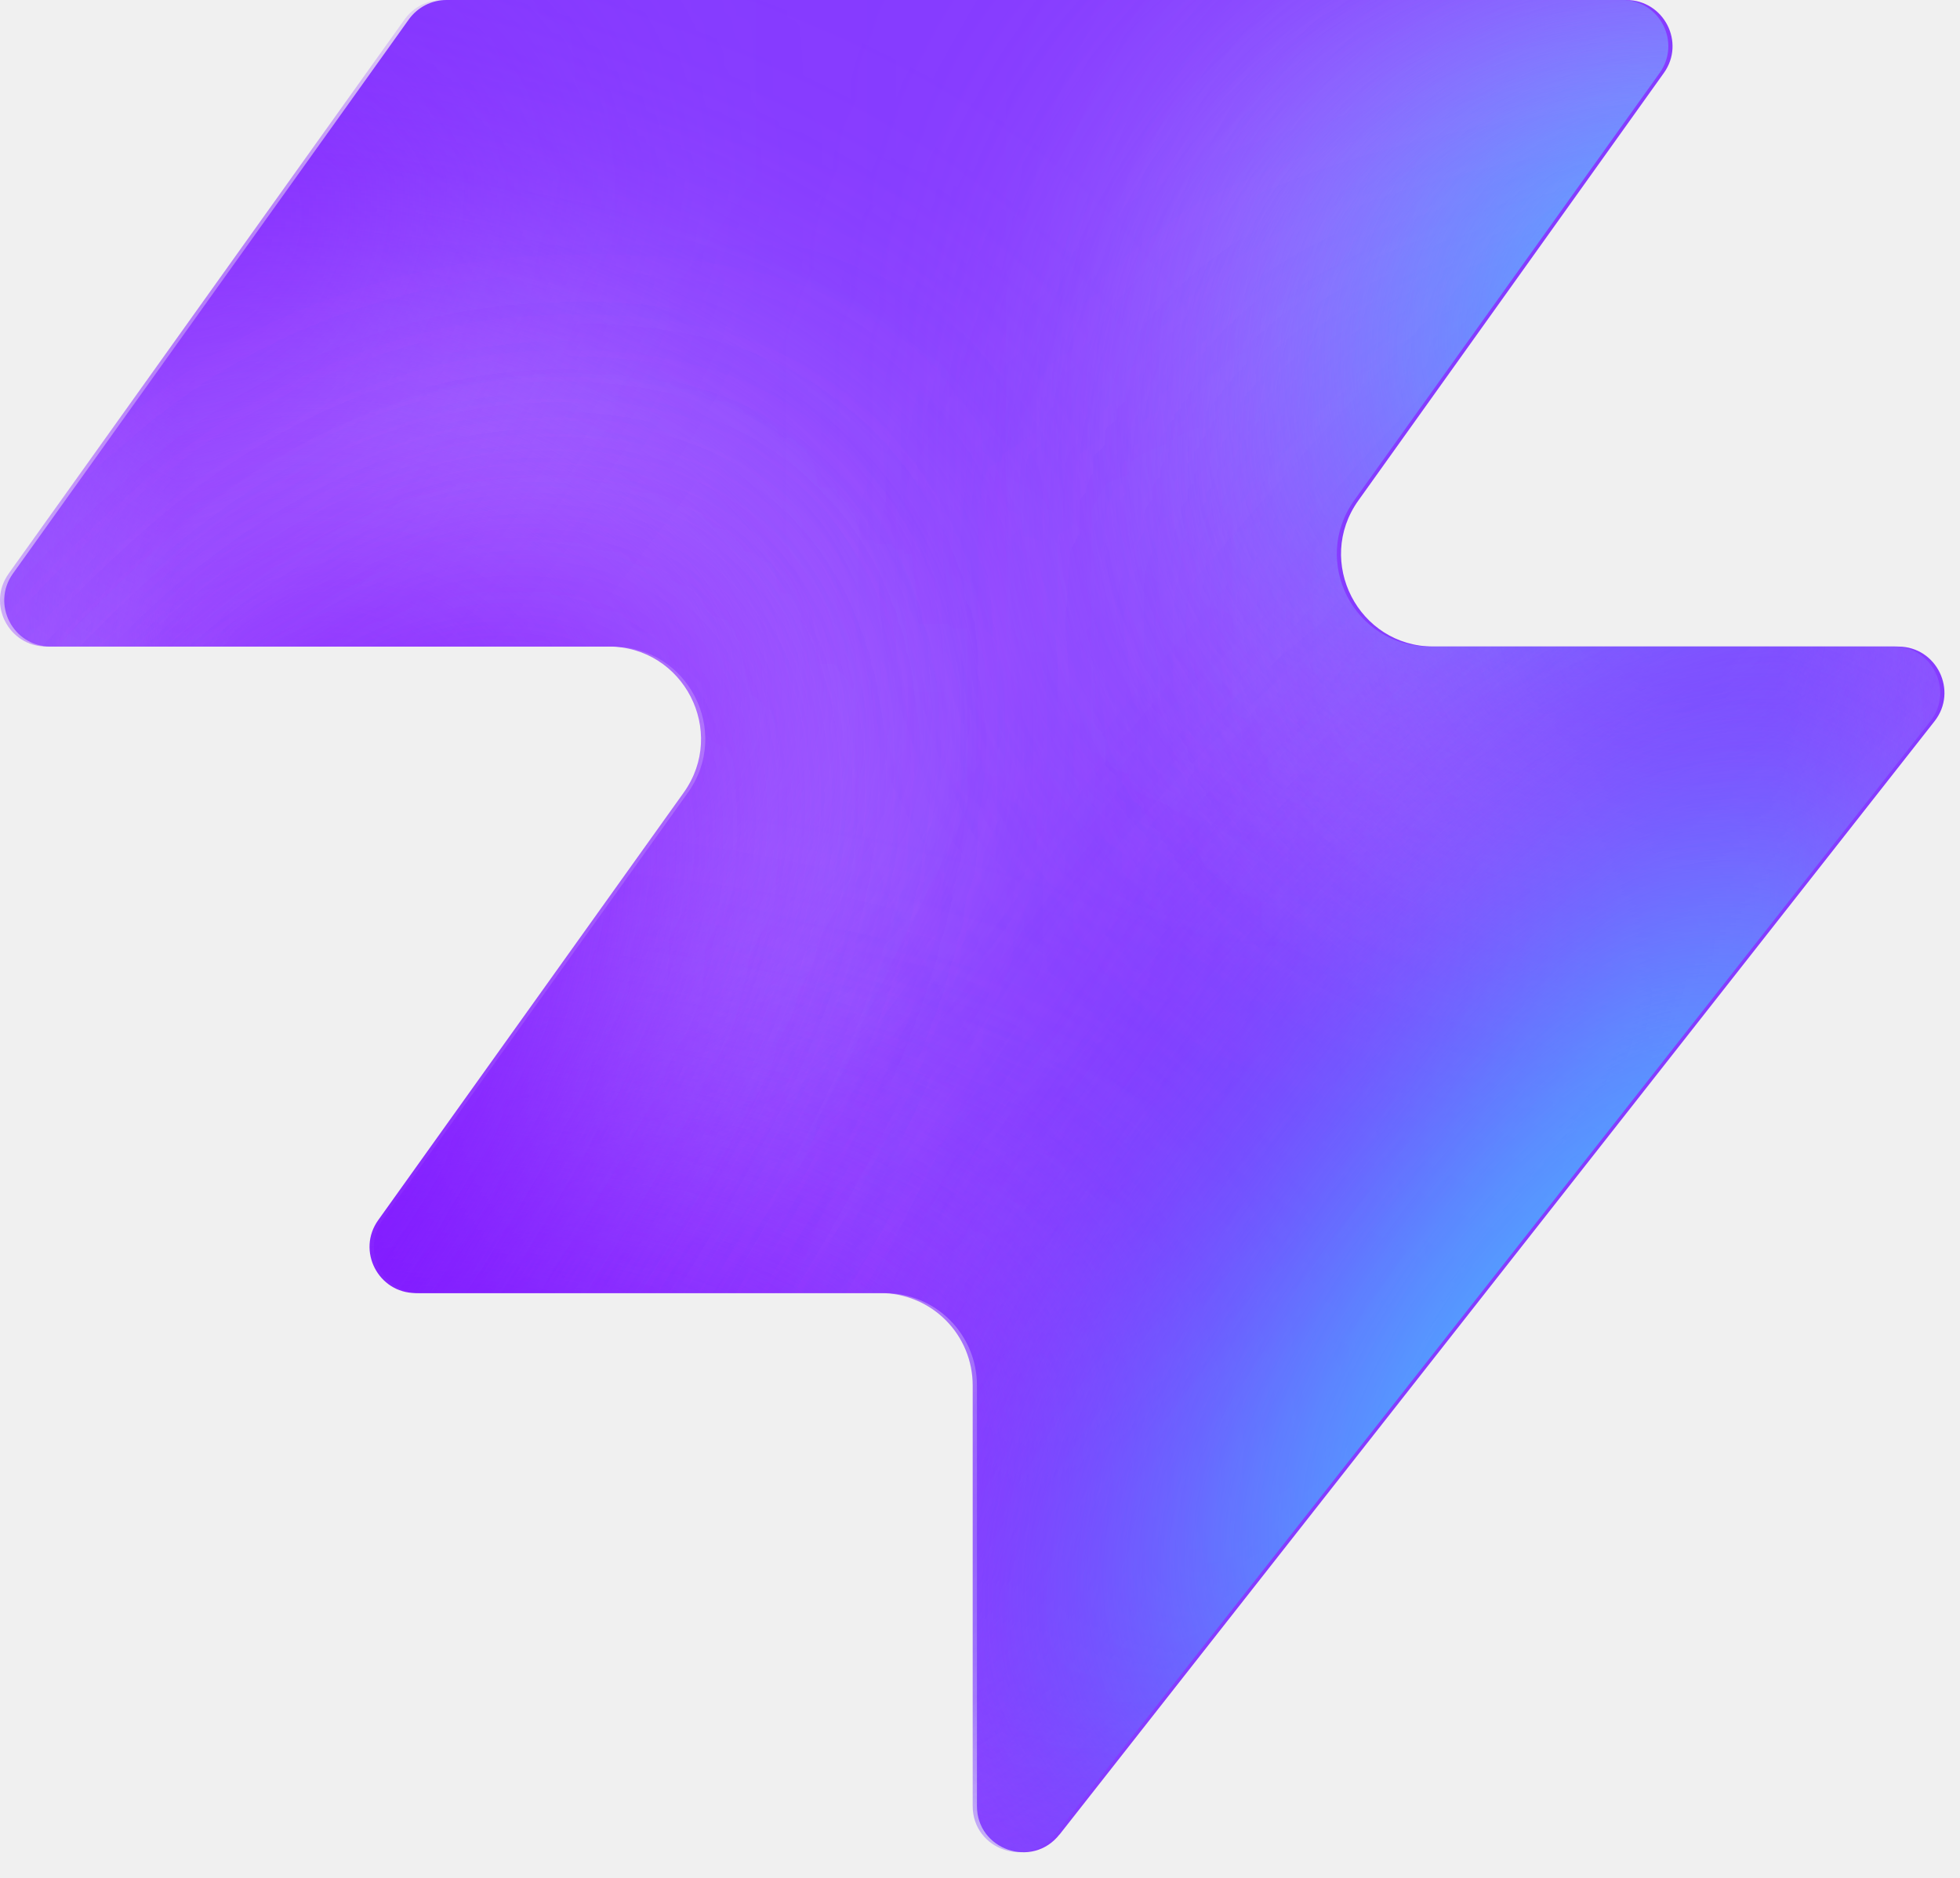
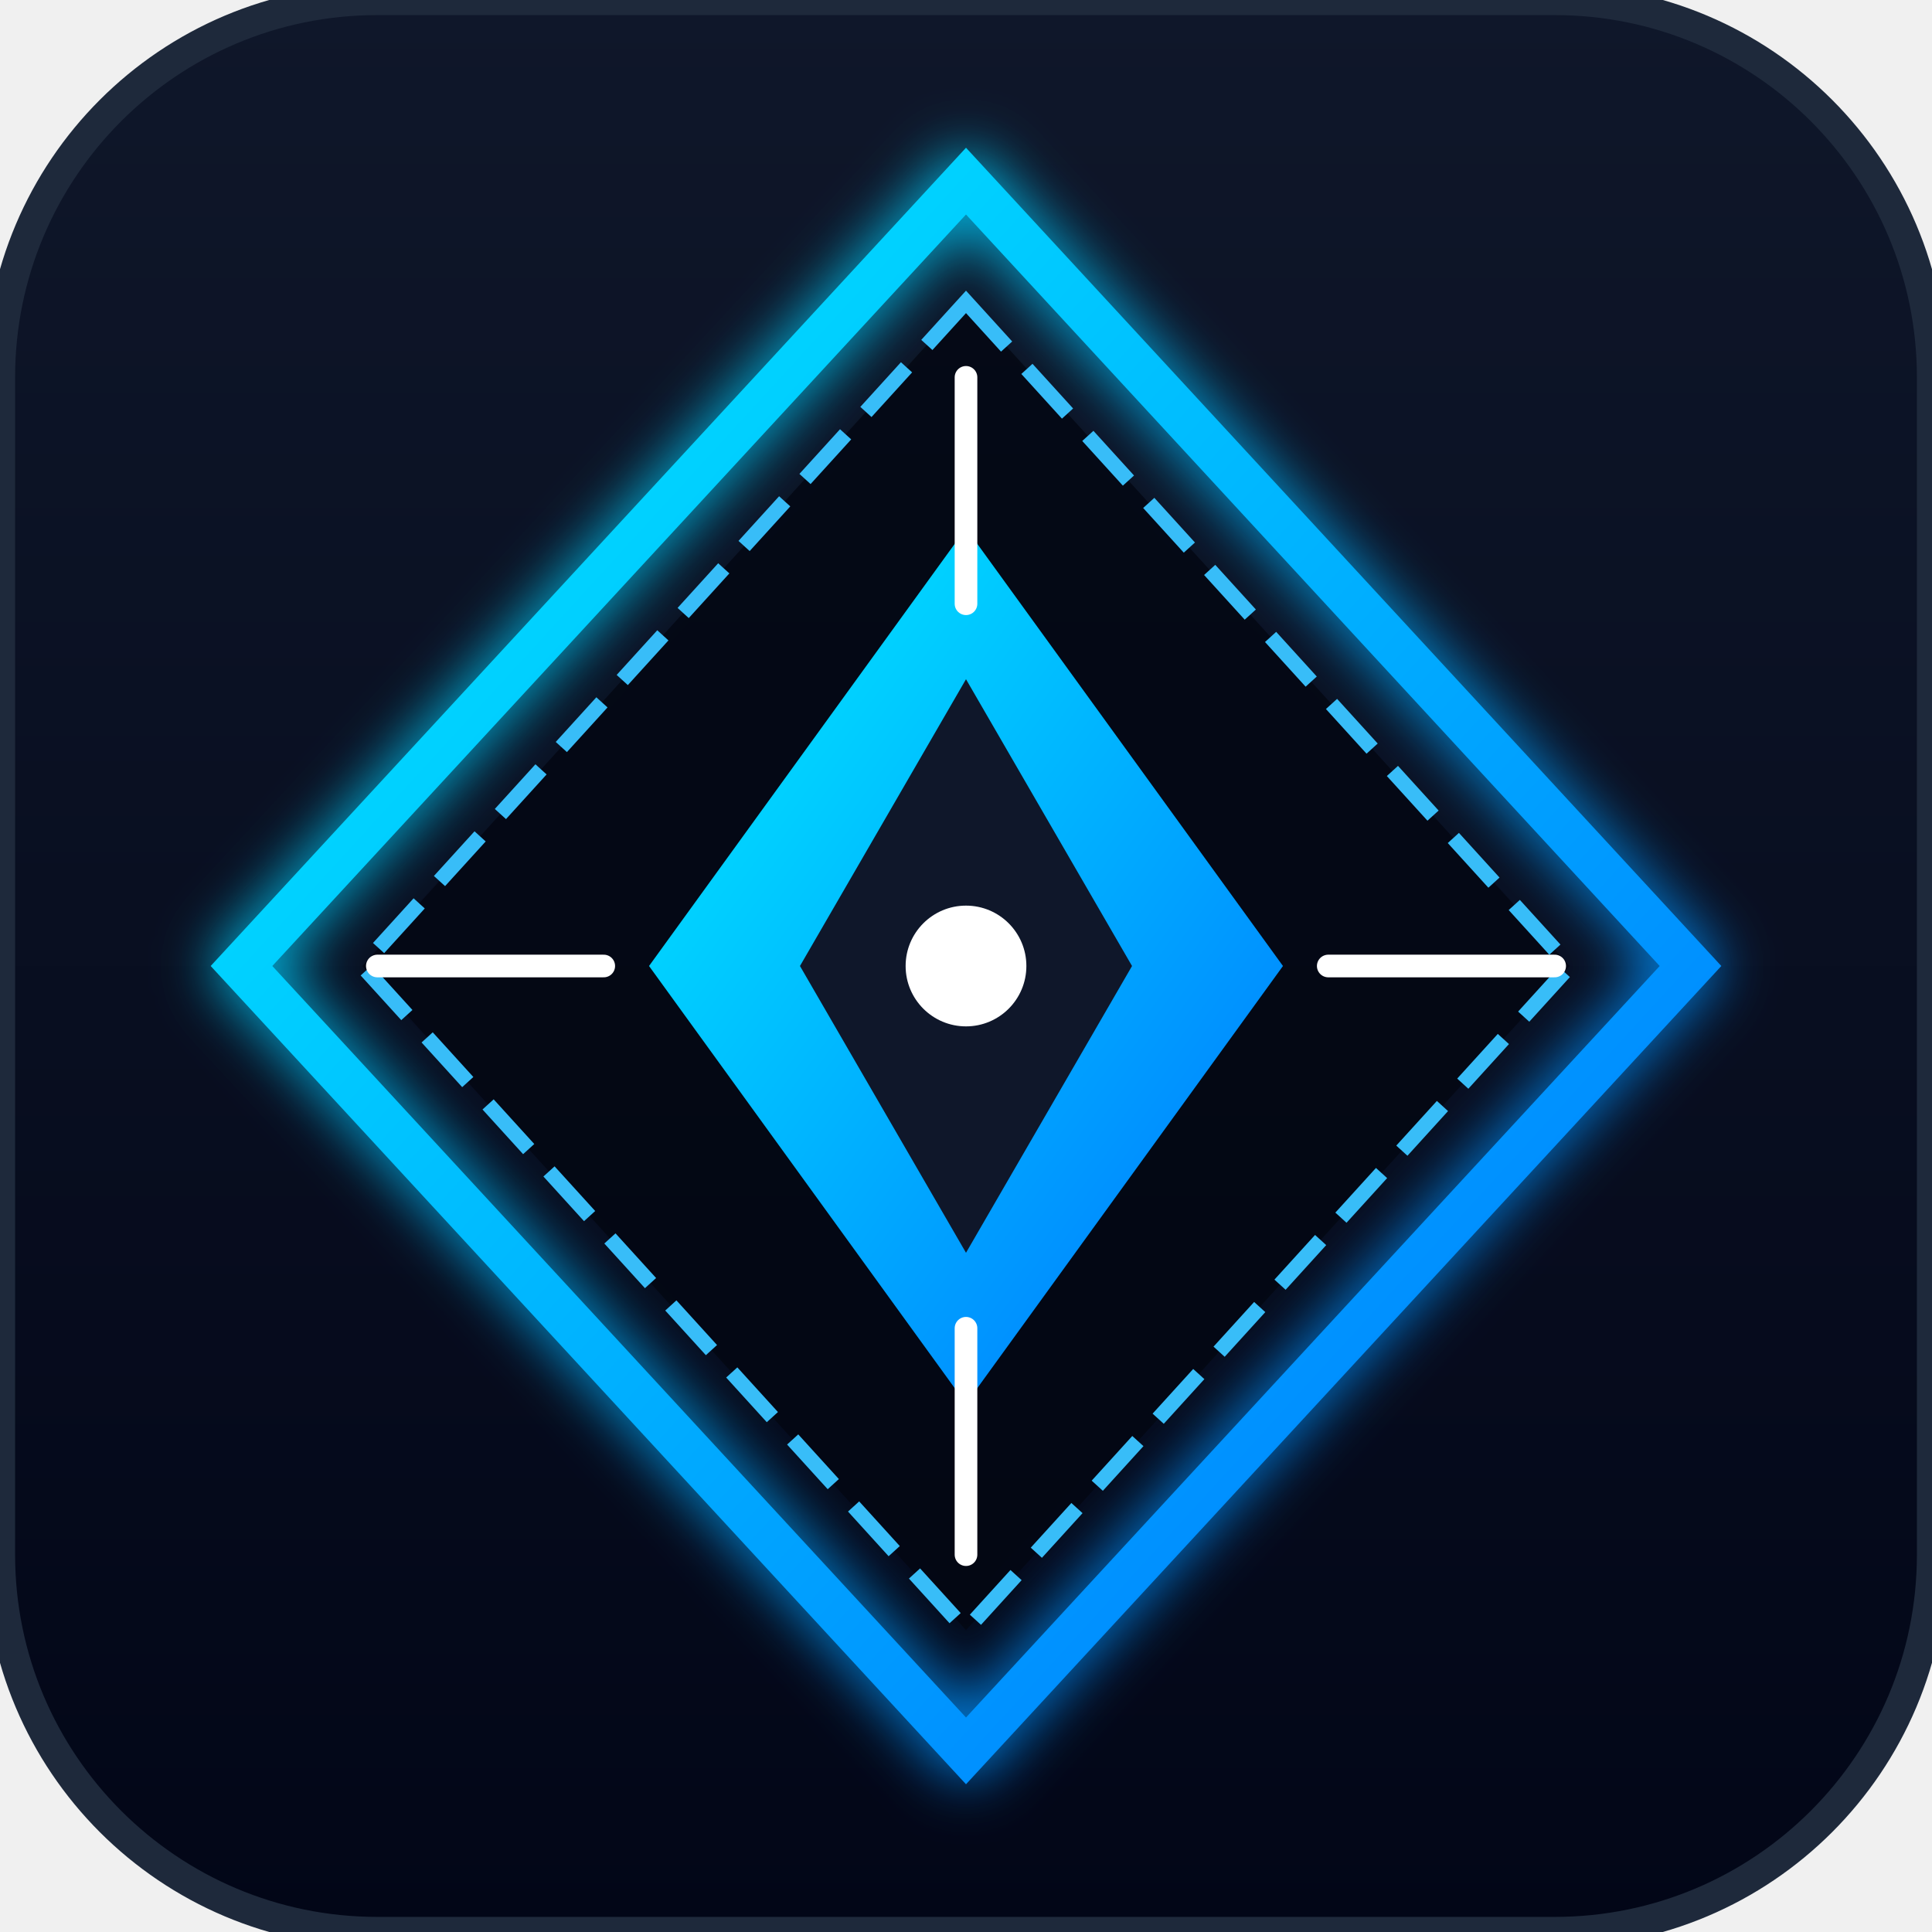
- <svg xmlns="http://www.w3.org/2000/svg" width="48" height="46" fill="none" viewBox="0 0 48 46">
-   <path fill="#863bff" d="M25.946 44.938c-.664.845-2.021.375-2.021-.698V33.937a2.26 2.26 0 0 0-2.262-2.262H10.287c-.92 0-1.456-1.04-.92-1.788l7.48-10.471c1.07-1.497 0-3.578-1.842-3.578H1.237c-.92 0-1.456-1.04-.92-1.788L10.013.474c.214-.297.556-.474.92-.474h28.894c.92 0 1.456 1.04.92 1.788l-7.48 10.471c-1.07 1.498 0 3.579 1.842 3.579h11.377c.943 0 1.473 1.088.89 1.83L25.947 44.94z" style="fill:#863bff;fill:color(display-p3 .525 .23 1);fill-opacity:1" />
-   <mask id="a" width="48" height="46" x="0" y="0" maskUnits="userSpaceOnUse" style="mask-type:alpha">
-     <path fill="#000" d="M25.842 44.938c-.664.844-2.021.375-2.021-.698V33.937a2.26 2.26 0 0 0-2.262-2.262H10.183c-.92 0-1.456-1.04-.92-1.788l7.48-10.471c1.07-1.498 0-3.579-1.842-3.579H1.133c-.92 0-1.456-1.04-.92-1.787L9.91.473c.214-.297.556-.474.92-.474h28.894c.92 0 1.456 1.04.92 1.788l-7.48 10.471c-1.07 1.498 0 3.578 1.842 3.578h11.377c.943 0 1.473 1.088.89 1.832L25.843 44.94z" style="fill:#000;fill-opacity:1" />
-   </mask>
-   <g mask="url(#a)">
-     <g filter="url(#b)">
-       <ellipse cx="5.508" cy="14.704" fill="#ede6ff" rx="5.508" ry="14.704" style="fill:#ede6ff;fill:color(display-p3 .927 .903 1);fill-opacity:1" transform="matrix(.00324 1 1 -.00324 -4.47 31.516)" />
-     </g>
-     <g filter="url(#c)">
-       <ellipse cx="10.399" cy="29.851" fill="#ede6ff" rx="10.399" ry="29.851" style="fill:#ede6ff;fill:color(display-p3 .927 .903 1);fill-opacity:1" transform="matrix(.00324 1 1 -.00324 -39.328 7.883)" />
-     </g>
-     <g filter="url(#d)">
-       <ellipse cx="5.508" cy="30.487" fill="#7e14ff" rx="5.508" ry="30.487" style="fill:#7e14ff;fill:color(display-p3 .492 .077 1);fill-opacity:1" transform="rotate(89.814 -25.913 -14.639)scale(1 -1)" />
-     </g>
-     <g filter="url(#e)">
-       <ellipse cx="5.508" cy="30.599" fill="#7e14ff" rx="5.508" ry="30.599" style="fill:#7e14ff;fill:color(display-p3 .492 .077 1);fill-opacity:1" transform="rotate(89.814 -32.644 -3.334)scale(1 -1)" />
-     </g>
-     <g filter="url(#f)">
-       <ellipse cx="5.508" cy="30.599" fill="#7e14ff" rx="5.508" ry="30.599" style="fill:#7e14ff;fill:color(display-p3 .492 .077 1);fill-opacity:1" transform="matrix(.00324 1 1 -.00324 -34.34 30.47)" />
-     </g>
-     <g filter="url(#g)">
-       <ellipse cx="14.072" cy="22.078" fill="#ede6ff" rx="14.072" ry="22.078" style="fill:#ede6ff;fill:color(display-p3 .927 .903 1);fill-opacity:1" transform="rotate(93.35 24.506 48.493)scale(-1 1)" />
-     </g>
-     <g filter="url(#h)">
-       <ellipse cx="3.47" cy="21.501" fill="#7e14ff" rx="3.47" ry="21.501" style="fill:#7e14ff;fill:color(display-p3 .492 .077 1);fill-opacity:1" transform="rotate(89.009 28.708 47.59)scale(-1 1)" />
-     </g>
-     <g filter="url(#i)">
-       <ellipse cx="3.47" cy="21.501" fill="#7e14ff" rx="3.47" ry="21.501" style="fill:#7e14ff;fill:color(display-p3 .492 .077 1);fill-opacity:1" transform="rotate(89.009 28.708 47.59)scale(-1 1)" />
-     </g>
-     <g filter="url(#j)">
-       <ellipse cx=".387" cy="8.972" fill="#7e14ff" rx="4.407" ry="29.108" style="fill:#7e14ff;fill:color(display-p3 .492 .077 1);fill-opacity:1" transform="rotate(39.51 .387 8.972)" />
-     </g>
-     <g filter="url(#k)">
-       <ellipse cx="47.523" cy="-6.092" fill="#7e14ff" rx="4.407" ry="29.108" style="fill:#7e14ff;fill:color(display-p3 .492 .077 1);fill-opacity:1" transform="rotate(37.892 47.523 -6.092)" />
-     </g>
-     <g filter="url(#l)">
-       <ellipse cx="41.412" cy="6.333" fill="#47bfff" rx="5.971" ry="9.665" style="fill:#47bfff;fill:color(display-p3 .28 .748 1);fill-opacity:1" transform="rotate(37.892 41.412 6.333)" />
-     </g>
-     <g filter="url(#m)">
-       <ellipse cx="-1.879" cy="38.332" fill="#7e14ff" rx="4.407" ry="29.108" style="fill:#7e14ff;fill:color(display-p3 .492 .077 1);fill-opacity:1" transform="rotate(37.892 -1.88 38.332)" />
-     </g>
-     <g filter="url(#n)">
-       <ellipse cx="-1.879" cy="38.332" fill="#7e14ff" rx="4.407" ry="29.108" style="fill:#7e14ff;fill:color(display-p3 .492 .077 1);fill-opacity:1" transform="rotate(37.892 -1.88 38.332)" />
-     </g>
-     <g filter="url(#o)">
-       <ellipse cx="35.651" cy="29.907" fill="#7e14ff" rx="4.407" ry="29.108" style="fill:#7e14ff;fill:color(display-p3 .492 .077 1);fill-opacity:1" transform="rotate(37.892 35.651 29.907)" />
-     </g>
-     <g filter="url(#p)">
-       <ellipse cx="38.418" cy="32.4" fill="#47bfff" rx="5.971" ry="15.297" style="fill:#47bfff;fill:color(display-p3 .28 .748 1);fill-opacity:1" transform="rotate(37.892 38.418 32.4)" />
-     </g>
-   </g>
+ <svg xmlns="http://www.w3.org/2000/svg" viewBox="0 0 512 512" fill="none">
  <defs>
-     <filter id="b" width="60.045" height="41.654" x="-19.77" y="16.149" color-interpolation-filters="sRGB" filterUnits="userSpaceOnUse">
-       <feFlood flood-opacity="0" result="BackgroundImageFix" />
-       <feBlend in="SourceGraphic" in2="BackgroundImageFix" result="shape" />
-       <feGaussianBlur result="effect1_foregroundBlur_2002_17158" stdDeviation="7.659" />
-     </filter>
-     <filter id="c" width="90.34" height="51.437" x="-54.613" y="-7.533" color-interpolation-filters="sRGB" filterUnits="userSpaceOnUse">
-       <feFlood flood-opacity="0" result="BackgroundImageFix" />
-       <feBlend in="SourceGraphic" in2="BackgroundImageFix" result="shape" />
-       <feGaussianBlur result="effect1_foregroundBlur_2002_17158" stdDeviation="7.659" />
-     </filter>
-     <filter id="d" width="79.355" height="29.4" x="-49.64" y="2.03" color-interpolation-filters="sRGB" filterUnits="userSpaceOnUse">
-       <feFlood flood-opacity="0" result="BackgroundImageFix" />
-       <feBlend in="SourceGraphic" in2="BackgroundImageFix" result="shape" />
-       <feGaussianBlur result="effect1_foregroundBlur_2002_17158" stdDeviation="4.596" />
-     </filter>
-     <filter id="e" width="79.579" height="29.4" x="-45.045" y="20.029" color-interpolation-filters="sRGB" filterUnits="userSpaceOnUse">
-       <feFlood flood-opacity="0" result="BackgroundImageFix" />
-       <feBlend in="SourceGraphic" in2="BackgroundImageFix" result="shape" />
-       <feGaussianBlur result="effect1_foregroundBlur_2002_17158" stdDeviation="4.596" />
-     </filter>
-     <filter id="f" width="79.579" height="29.4" x="-43.513" y="21.178" color-interpolation-filters="sRGB" filterUnits="userSpaceOnUse">
-       <feFlood flood-opacity="0" result="BackgroundImageFix" />
-       <feBlend in="SourceGraphic" in2="BackgroundImageFix" result="shape" />
-       <feGaussianBlur result="effect1_foregroundBlur_2002_17158" stdDeviation="4.596" />
-     </filter>
-     <filter id="g" width="74.749" height="58.852" x="15.756" y="-17.901" color-interpolation-filters="sRGB" filterUnits="userSpaceOnUse">
-       <feFlood flood-opacity="0" result="BackgroundImageFix" />
-       <feBlend in="SourceGraphic" in2="BackgroundImageFix" result="shape" />
-       <feGaussianBlur result="effect1_foregroundBlur_2002_17158" stdDeviation="7.659" />
-     </filter>
-     <filter id="h" width="61.377" height="25.362" x="23.548" y="2.284" color-interpolation-filters="sRGB" filterUnits="userSpaceOnUse">
-       <feFlood flood-opacity="0" result="BackgroundImageFix" />
-       <feBlend in="SourceGraphic" in2="BackgroundImageFix" result="shape" />
-       <feGaussianBlur result="effect1_foregroundBlur_2002_17158" stdDeviation="4.596" />
-     </filter>
-     <filter id="i" width="61.377" height="25.362" x="23.548" y="2.284" color-interpolation-filters="sRGB" filterUnits="userSpaceOnUse">
-       <feFlood flood-opacity="0" result="BackgroundImageFix" />
-       <feBlend in="SourceGraphic" in2="BackgroundImageFix" result="shape" />
-       <feGaussianBlur result="effect1_foregroundBlur_2002_17158" stdDeviation="4.596" />
-     </filter>
-     <filter id="j" width="56.045" height="63.649" x="-27.636" y="-22.853" color-interpolation-filters="sRGB" filterUnits="userSpaceOnUse">
-       <feFlood flood-opacity="0" result="BackgroundImageFix" />
-       <feBlend in="SourceGraphic" in2="BackgroundImageFix" result="shape" />
-       <feGaussianBlur result="effect1_foregroundBlur_2002_17158" stdDeviation="4.596" />
-     </filter>
-     <filter id="k" width="54.814" height="64.646" x="20.116" y="-38.415" color-interpolation-filters="sRGB" filterUnits="userSpaceOnUse">
-       <feFlood flood-opacity="0" result="BackgroundImageFix" />
-       <feBlend in="SourceGraphic" in2="BackgroundImageFix" result="shape" />
-       <feGaussianBlur result="effect1_foregroundBlur_2002_17158" stdDeviation="4.596" />
-     </filter>
-     <filter id="l" width="33.541" height="35.313" x="24.641" y="-11.323" color-interpolation-filters="sRGB" filterUnits="userSpaceOnUse">
-       <feFlood flood-opacity="0" result="BackgroundImageFix" />
-       <feBlend in="SourceGraphic" in2="BackgroundImageFix" result="shape" />
-       <feGaussianBlur result="effect1_foregroundBlur_2002_17158" stdDeviation="4.596" />
-     </filter>
-     <filter id="m" width="54.814" height="64.646" x="-29.286" y="6.009" color-interpolation-filters="sRGB" filterUnits="userSpaceOnUse">
-       <feFlood flood-opacity="0" result="BackgroundImageFix" />
-       <feBlend in="SourceGraphic" in2="BackgroundImageFix" result="shape" />
-       <feGaussianBlur result="effect1_foregroundBlur_2002_17158" stdDeviation="4.596" />
-     </filter>
-     <filter id="n" width="54.814" height="64.646" x="-29.286" y="6.009" color-interpolation-filters="sRGB" filterUnits="userSpaceOnUse">
-       <feFlood flood-opacity="0" result="BackgroundImageFix" />
-       <feBlend in="SourceGraphic" in2="BackgroundImageFix" result="shape" />
-       <feGaussianBlur result="effect1_foregroundBlur_2002_17158" stdDeviation="4.596" />
-     </filter>
-     <filter id="o" width="54.814" height="64.646" x="8.244" y="-2.416" color-interpolation-filters="sRGB" filterUnits="userSpaceOnUse">
-       <feFlood flood-opacity="0" result="BackgroundImageFix" />
-       <feBlend in="SourceGraphic" in2="BackgroundImageFix" result="shape" />
-       <feGaussianBlur result="effect1_foregroundBlur_2002_17158" stdDeviation="4.596" />
-     </filter>
-     <filter id="p" width="39.409" height="43.623" x="18.713" y="10.588" color-interpolation-filters="sRGB" filterUnits="userSpaceOnUse">
-       <feFlood flood-opacity="0" result="BackgroundImageFix" />
-       <feBlend in="SourceGraphic" in2="BackgroundImageFix" result="shape" />
-       <feGaussianBlur result="effect1_foregroundBlur_2002_17158" stdDeviation="4.596" />
+     <linearGradient id="cyanGlow" x1="0%" y1="0%" x2="100%" y2="100%">
+       <stop offset="0%" stop-color="#00F0FF" />
+       <stop offset="100%" stop-color="#0072FF" />
+     </linearGradient>
+     <linearGradient id="darkBg" x1="0%" y1="0%" x2="0%" y2="100%">
+       <stop offset="0%" stop-color="#0F172A" />
+       <stop offset="100%" stop-color="#020617" />
+     </linearGradient>
+     <filter id="glow" x="-20%" y="-20%" width="140%" height="140%">
+       <feGaussianBlur stdDeviation="8" result="blur" />
+       <feComposite in="SourceGraphic" in2="blur" operator="over" />
    </filter>
  </defs>
+   <rect width="512" height="512" rx="100" fill="url(#darkBg)" stroke="#1E293B" stroke-width="8" />
+   <polygon points="256,48 448,256 256,464 64,256" fill="none" stroke="url(#cyanGlow)" stroke-width="12" filter="url(#glow)" />
+   <polygon points="256,80 416,256 256,432 96,256" fill="#030712" fill-opacity="0.8" stroke="#38BDF8" stroke-width="4" stroke-dasharray="16 8" />
+   <polygon points="256,140 340,256 256,372 172,256" fill="url(#cyanGlow)" />
+   <polygon points="256,180 300,256 256,332 212,256" fill="#0F172A" />
+   <line x1="256" y1="100" x2="256" y2="160" stroke="#FFFFFF" stroke-width="6" stroke-linecap="round" />
+   <line x1="256" y1="352" x2="256" y2="412" stroke="#FFFFFF" stroke-width="6" stroke-linecap="round" />
+   <line x1="100" y1="256" x2="160" y2="256" stroke="#FFFFFF" stroke-width="6" stroke-linecap="round" />
+   <line x1="352" y1="256" x2="412" y2="256" stroke="#FFFFFF" stroke-width="6" stroke-linecap="round" />
+   <circle cx="256" cy="256" r="16" fill="#FFFFFF" />
</svg>
